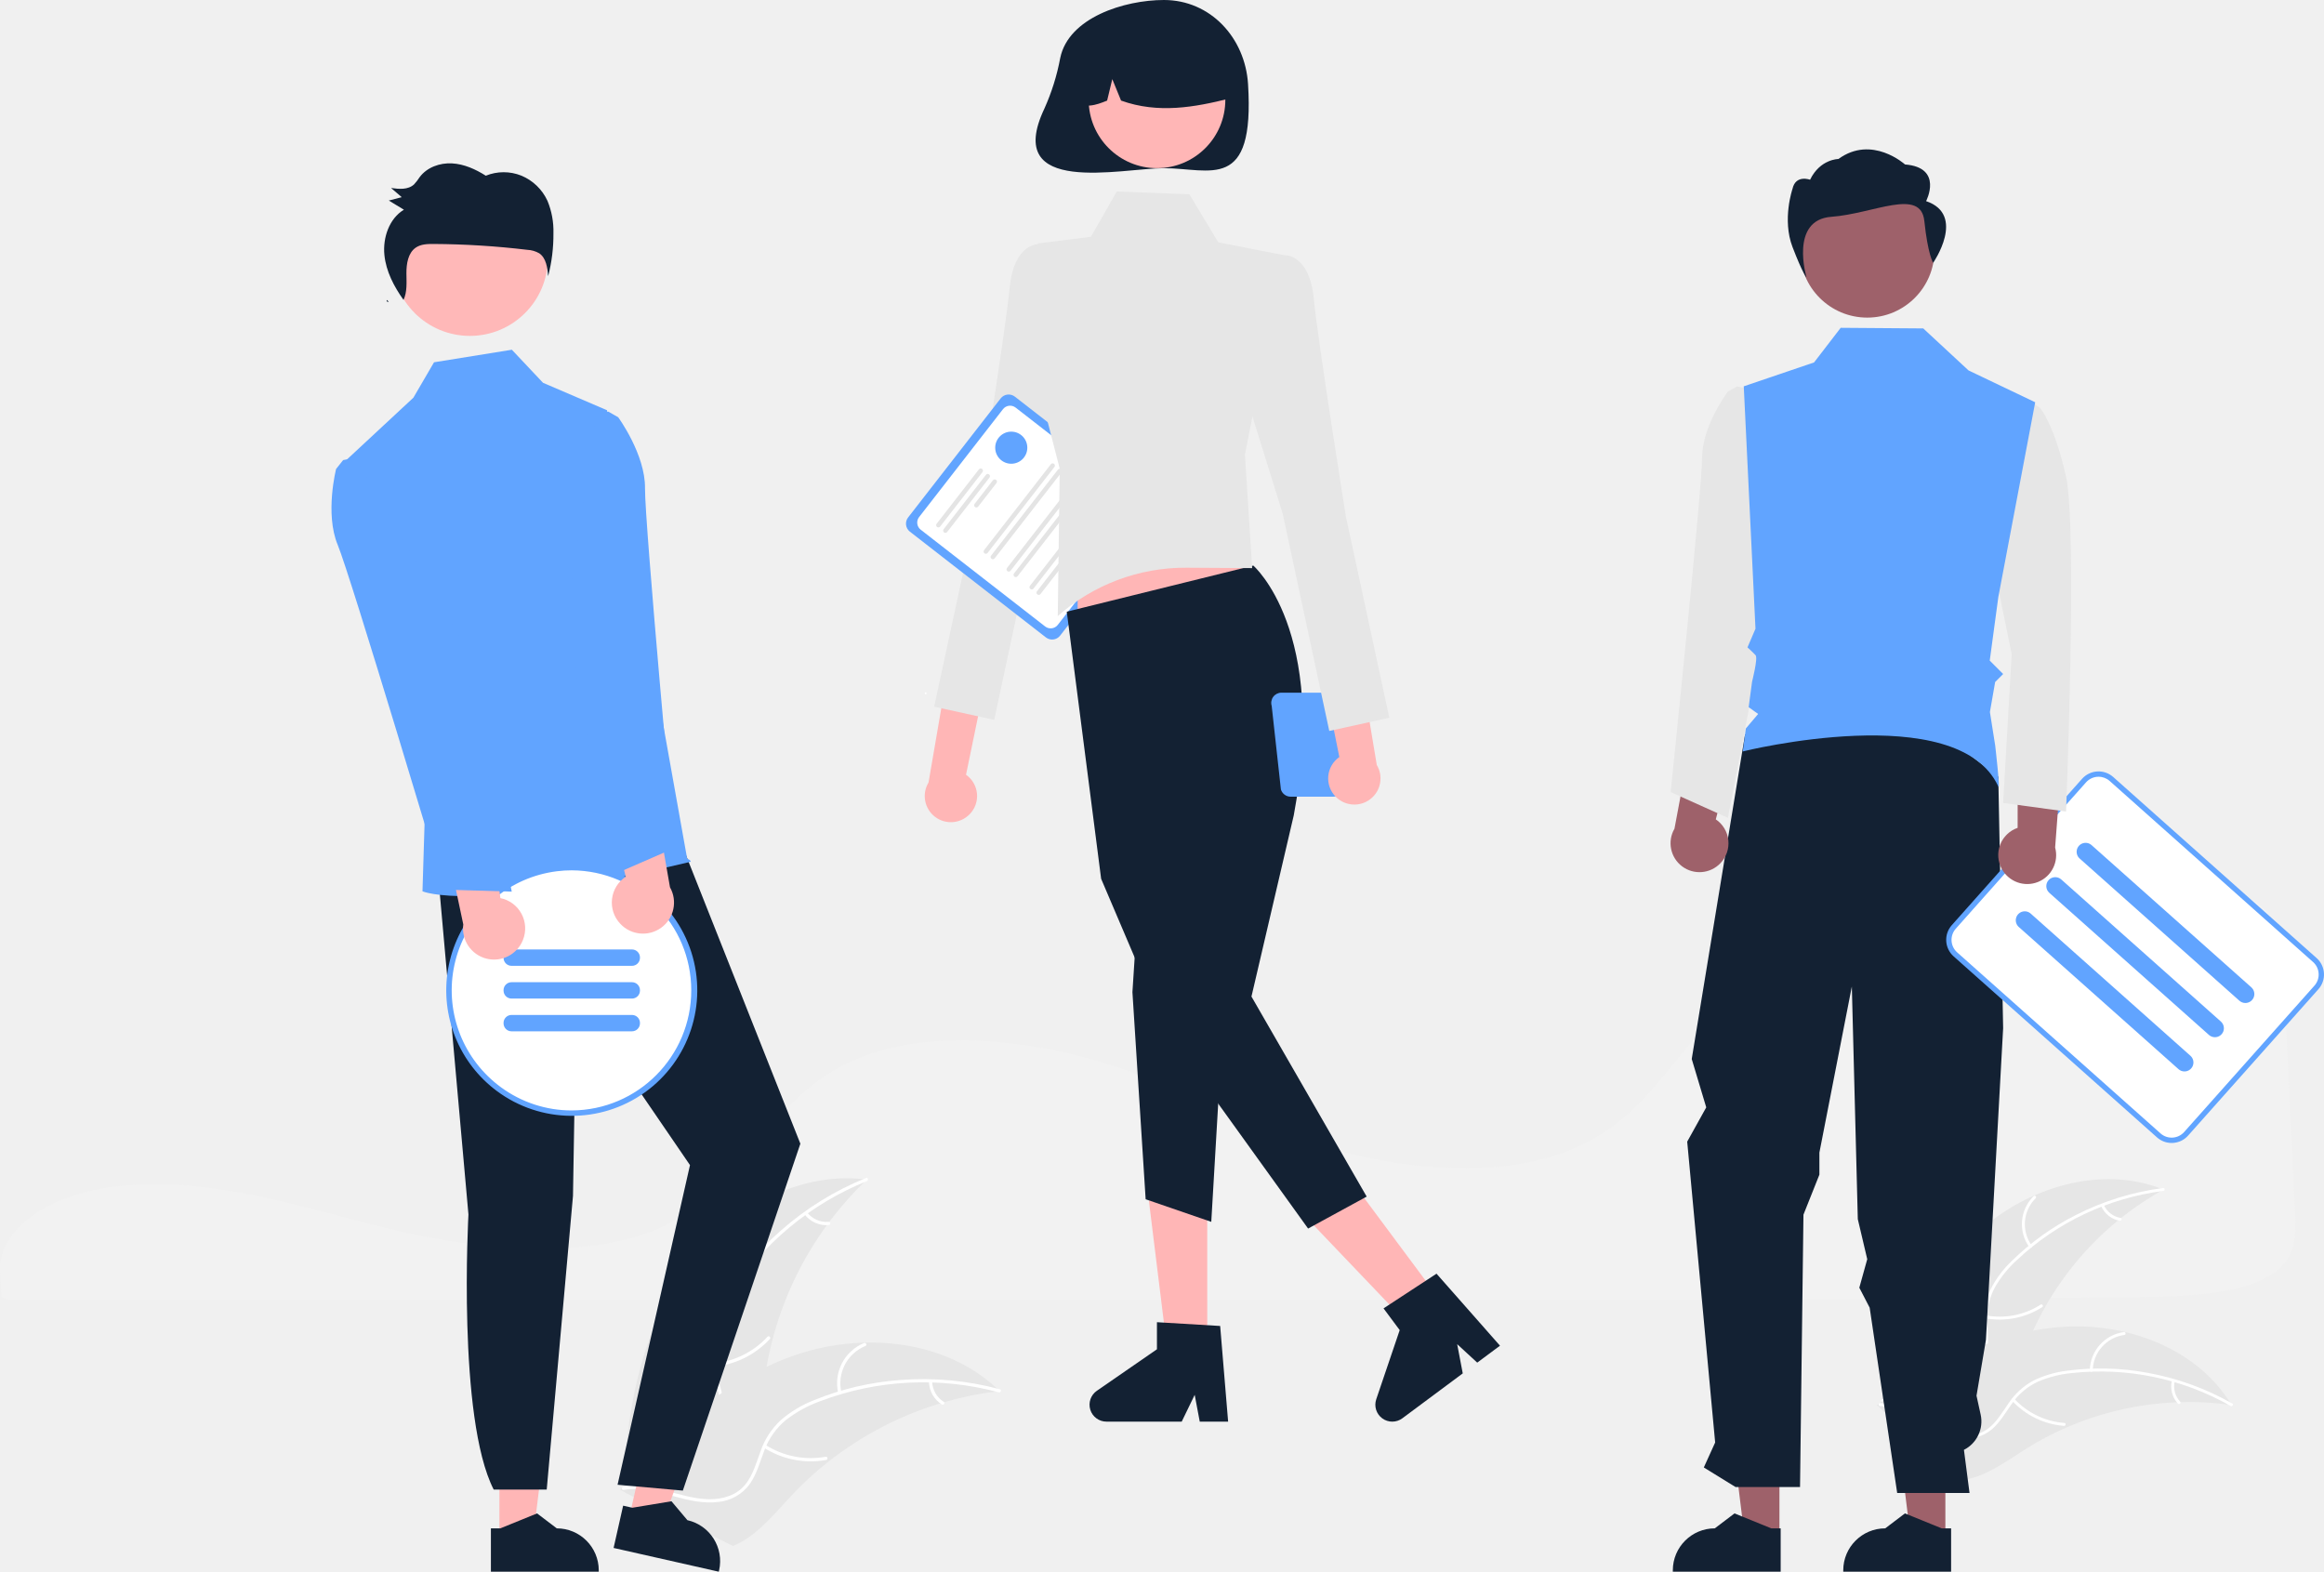
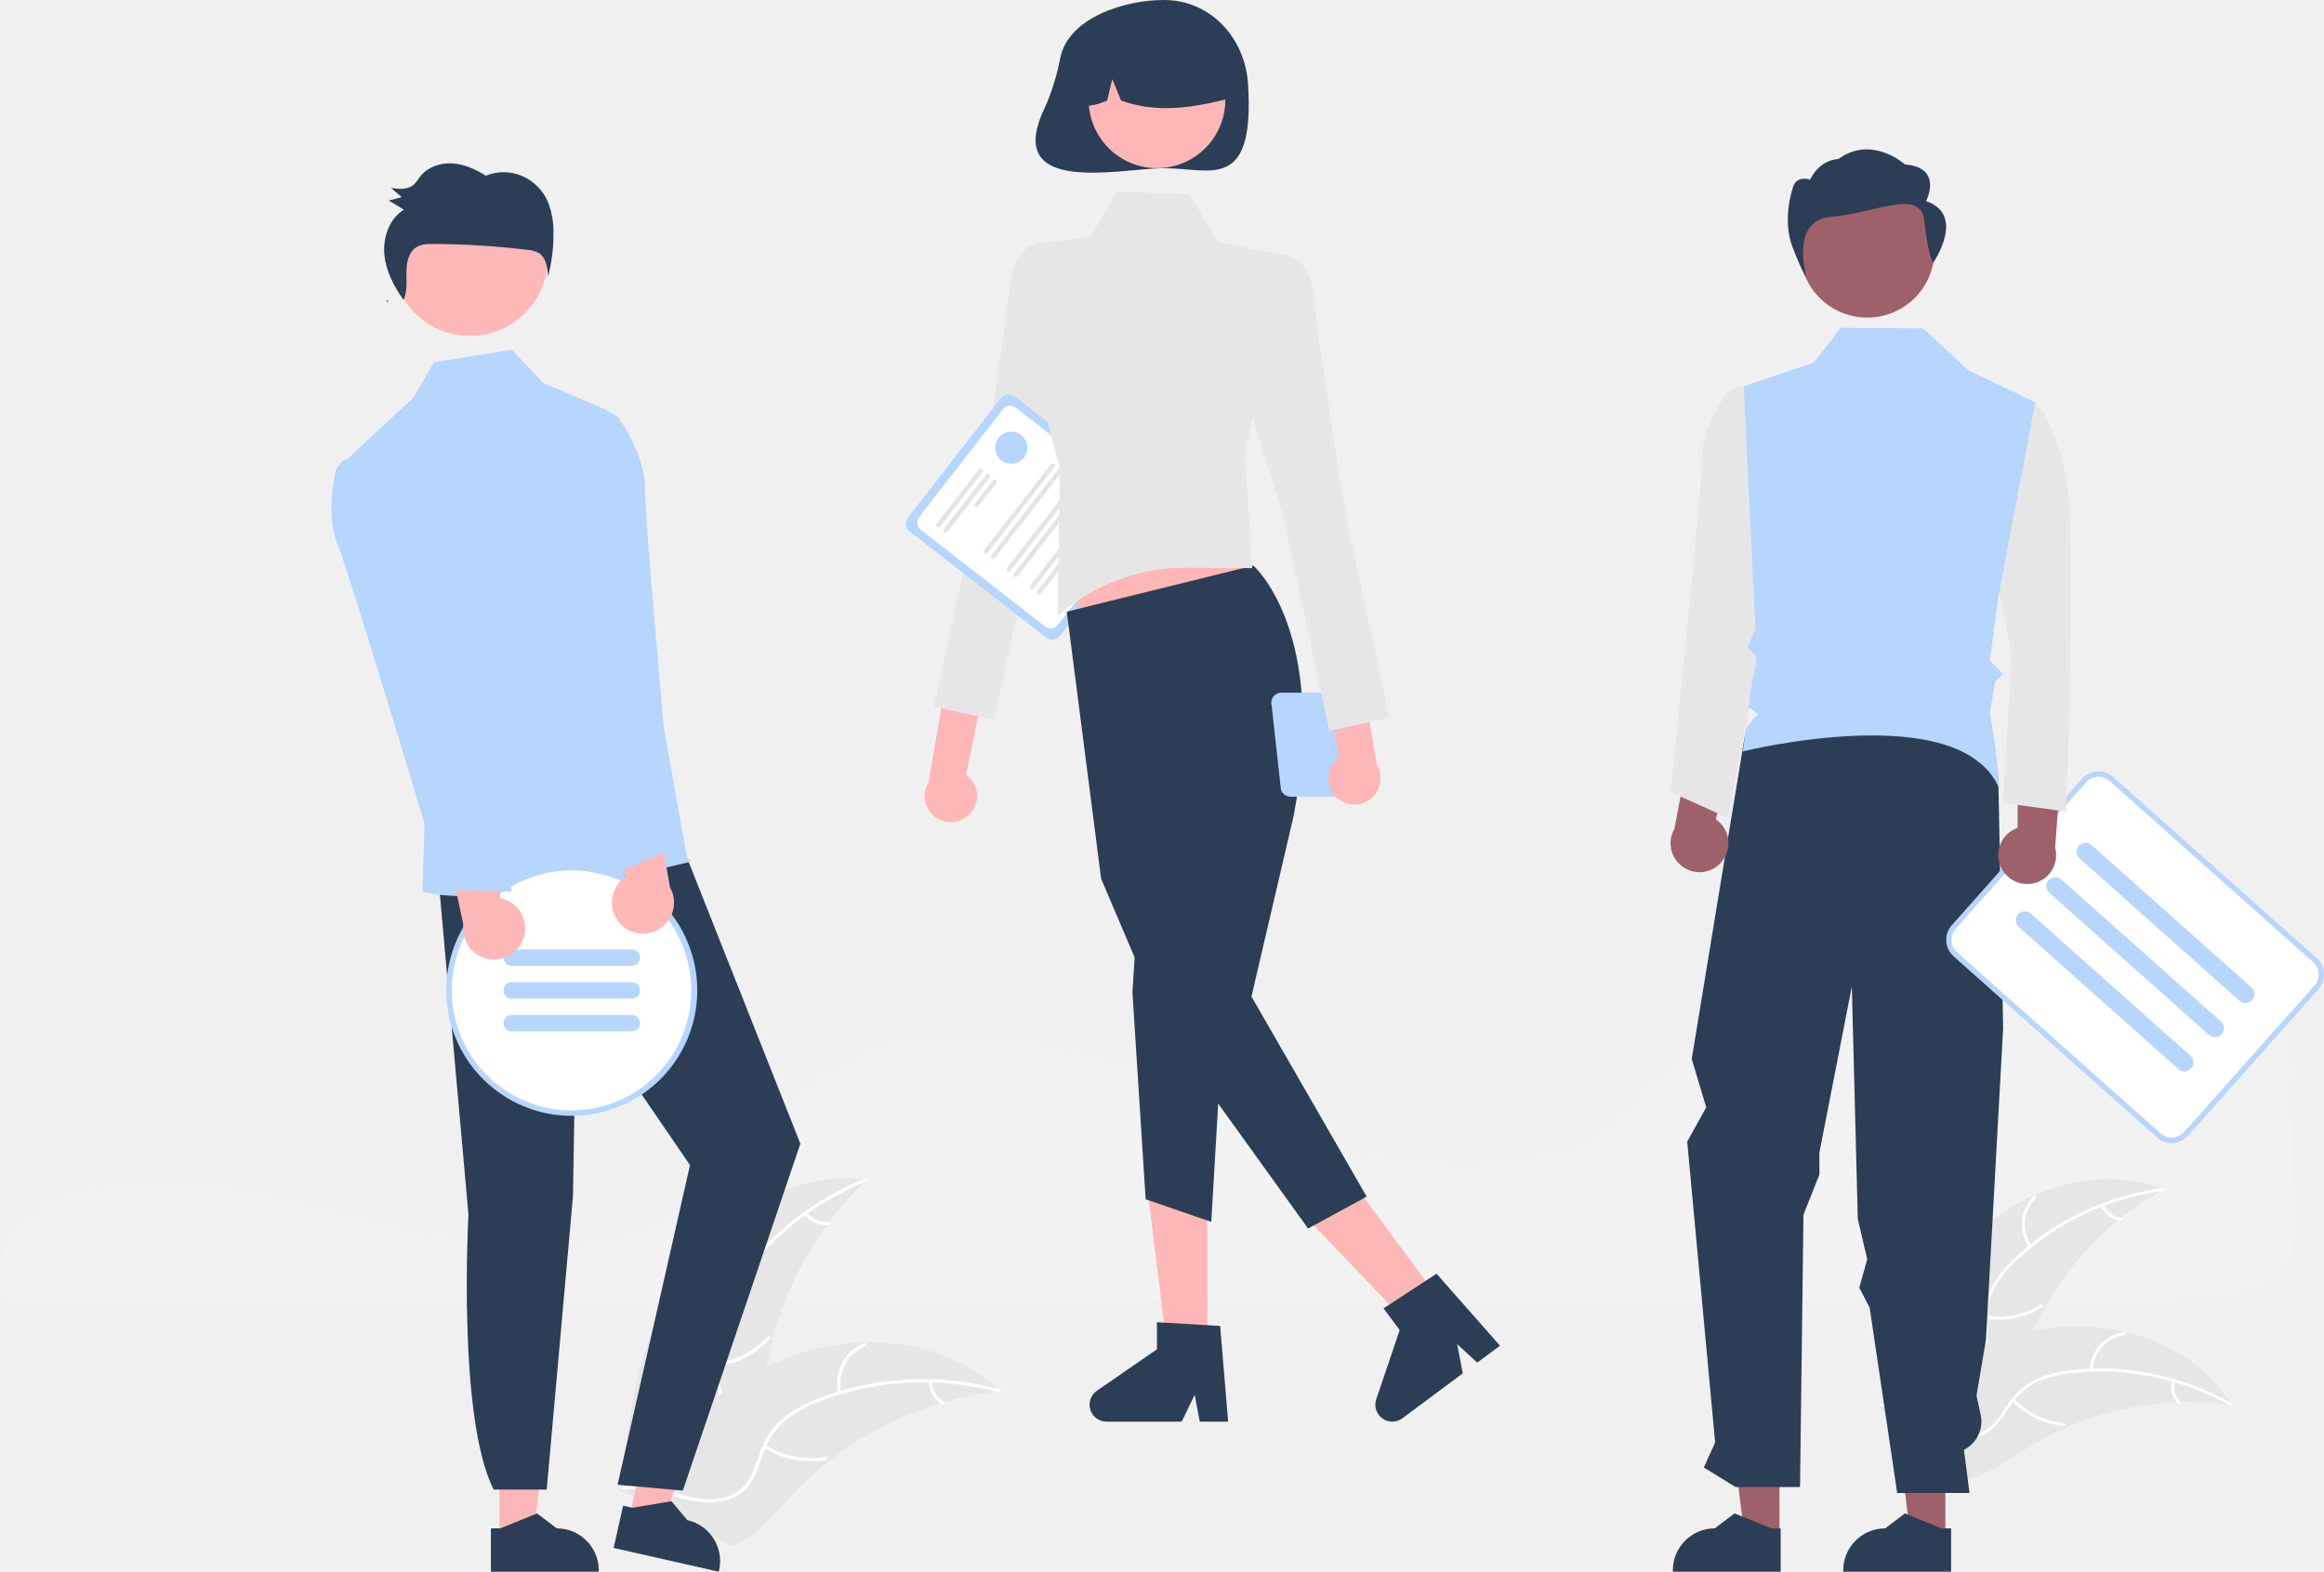
<svg xmlns="http://www.w3.org/2000/svg" width="872.699" height="590.182" viewBox="0 0 872.699 590.182" role="img" artist="Katerina Limpitsouni" source="https://undraw.co/">
  <path d="M222.381,599.644c-4.144,0-8.297.171-12.352.516l-.59.05c-26.899,2.378-46.574,16.173-45.764,32.09l.156,2.878c.103,1.819.213,3.775.304,5.945.049,1.07,1.509,1.892,3.326,1.892H829.101c46.649-.283,93.129-.64,138.141-1.06a235.086,235.086,0,0,0,25.273-1.31c12.509-1.48,21.191-4.415,26.545-8.972h.002c6.658-5.65,6.868-12.766,6.465-20.805-.82-16.232-1.634-33.285-2.445-50.286-.717-14.983-1.431-29.927-2.144-44.233-.441-8.49-1.422-15.984-8.983-21.712-8.195-6.194-23.141-9.334-44.423-9.334-.257,0-.512,0-.773.001-66.697.237-132.783,23.171-164.446,57.067-3.646,3.903-7.043,8.082-10.329,12.124-4.855,5.971-9.874,12.144-15.864,17.664a74.56,74.56,0,0,1-10.48,8.169c-.257.178-.551.368-.862.549-.712.464-1.456.911-2.182,1.31a75.768,75.768,0,0,1-13.365,6.076l-.468.157c-.353.126-.735.252-1.117.367-2.68.86-5.465,1.604-8.254,2.206-12.069,2.66-25.793,3.298-40.789,1.894a197.111,197.111,0,0,1-40.557-8.265c-13.886-4.389-26.884-9.86-39.454-15.151-5.521-2.325-11.232-4.729-16.935-7.006-1.072-.429-2.127-.848-3.197-1.267-6.966-2.715-13.281-4.957-19.306-6.854a190.553,190.553,0,0,0-46.008-8.521c-16.588-.908-31.206.805-43.438,5.079a74.597,74.597,0,0,0-9.825,4.233c-14.488,7.523-23.419,18.627-32.056,29.365-10.744,13.356-21.853,27.169-43.79,34.329-25.313,8.27-62.262,4.834-88.403-1.141-8.219-1.879-16.427-4.04-24.366-6.131q-4.809-1.267-9.626-2.517c-6.309-1.629-11.473-2.877-16.251-3.931l-1.511-.336c-.84-.183-1.682-.365-2.538-.539-5.674-1.191-10.958-2.129-16.162-2.866l-1.231-.18c-2.468-.325-4.776-.596-7.04-.823l-.904-.09C231.569,599.854,226.979,599.644,222.381,599.644Z" transform="translate(-163.6507 -154.9092)" fill="#f2f2f2" />
  <path d="M906.555,617.408c18.617-16.777,46.309-25.212,69.537-15.805a115.466,115.466,0,0,0-51.888,59.935c-3.698,9.838-6.786,21.166-15.882,26.433-5.659,3.278-12.7,3.438-19.046,1.856-6.346-1.582-12.162-4.754-17.899-7.894l-1.632-.037C877.073,657.93,887.938,634.184,906.555,617.408Z" transform="translate(-163.6507 -154.9092)" fill="#e6e6e6" />
  <path d="M975.963,602.112a98.692,98.692,0,0,0-54.906,25.931,42.5,42.5,0,0,0-8.345,10.377,24.376,24.376,0,0,0-2.818,12.516c.101,4.058.673,8.198-.214,12.21a14.925,14.925,0,0,1-7.425,9.689c-4.546,2.613-9.759,3.437-14.886,4.065-5.692.698-11.615,1.332-16.542,4.525-.597.387-1.162-.562-.566-.948,8.572-5.555,19.42-3.534,28.637-7.241,4.301-1.73,8.107-4.766,9.454-9.357,1.178-4.015.591-8.284.454-12.392a26.011,26.011,0,0,1,2.299-12.34,39.291,39.291,0,0,1,7.916-10.659,95.749,95.749,0,0,1,24.333-17.42,100.442,100.442,0,0,1,32.6-10.059c.703-.091.709,1.015.01,1.105Z" transform="translate(-163.6507 -154.9092)" fill="#fff" />
  <path d="M925.656,623.184a14.807,14.807,0,0,1,1.632-19.104c.506-.499,1.305.265.798.764a13.711,13.711,0,0,0-1.482,17.774c.415.577-.536,1.14-.948.566Z" transform="translate(-163.6507 -154.9092)" fill="#fff" />
  <path d="M909.571,648.884a28.539,28.539,0,0,0,20.394-4.083c.598-.385,1.164.564.566.948a29.685,29.685,0,0,1-21.23,4.206c-.701-.126-.427-1.197.27-1.071Z" transform="translate(-163.6507 -154.9092)" fill="#fff" />
  <path d="M953.656,607.341a8.381,8.381,0,0,0,6.269,4.894c.702.117.427,1.188-.27,1.071a9.392,9.392,0,0,1-6.947-5.399.571.571,0,0,1,.191-.757.555.555,0,0,1,.757.191Z" transform="translate(-163.6507 -154.9092)" fill="#fff" />
  <path d="M1001.67,682.507c-.44-.061-.881-.122-1.328-.176a110.379,110.379,0,0,0-17.882-.908c-.462.007-.931.021-1.392.041a116.365,116.365,0,0,0-41.75,9.61,113.005,113.005,0,0,0-15.163,8.056c-6.688,4.234-13.602,9.358-21.078,11.085a19.386,19.386,0,0,1-2.362.421l-30.889-26.745c-.04-.096-.086-.185-.126-.282l-1.282-1.011c.239-.176.49-.353.729-.528.138-.102.283-.199.421-.301.094-.066.189-.133.27-.198.031-.022.063-.044.088-.059.081-.065.164-.117.239-.176q2.103-1.49,4.235-2.955c.006-.007.006-.007.019-.008a166.157,166.157,0,0,1,34.601-18.599c.367-.139.739-.285,1.12-.411a107.831,107.831,0,0,1,16.939-4.767,95.329,95.329,0,0,1,9.553-1.334,79.272,79.272,0,0,1,24.723,1.752c16.143,3.743,30.91,12.608,39.656,26.433C1001.236,681.798,1001.453,682.146,1001.67,682.507Z" transform="translate(-163.6507 -154.9092)" fill="#e6e6e6" />
  <path d="M1001.262,682.839A98.692,98.692,0,0,0,941.81,670.486a42.5,42.5,0,0,0-12.911,3.261,24.376,24.376,0,0,0-9.785,8.297c-2.363,3.301-4.398,6.951-7.522,9.62a14.925,14.925,0,0,1-11.761,3.266c-5.203-.651-9.862-3.132-14.333-5.717-4.965-2.87-10.076-5.93-15.932-6.347-.71-.051-.59-1.149.119-1.098,10.189.726,17.633,8.871,27.225,11.46,4.476,1.208,9.343,1.075,13.182-1.779,3.358-2.496,5.459-6.258,7.823-9.621a26.011,26.011,0,0,1,9.265-8.469,39.291,39.291,0,0,1,12.738-3.745,95.749,95.749,0,0,1,29.917.742,100.443,100.443,0,0,1,32.085,11.596c.616.351-.045,1.237-.657.888Z" transform="translate(-163.6507 -154.9092)" fill="#fff" />
  <path d="M948.408,669.376a14.807,14.807,0,0,1,12.805-14.271c.705-.093.883.997.177,1.091a13.711,13.711,0,0,0-11.884,13.299c-.016.711-1.114.588-1.098-.119Z" transform="translate(-163.6507 -154.9092)" fill="#fff" />
  <path d="M920.092,680.212A28.539,28.539,0,0,0,938.834,689.23c.709.053.59,1.151-.119,1.098a29.685,29.685,0,0,1-19.483-9.424c-.484-.523.38-1.212.861-.692Z" transform="translate(-163.6507 -154.9092)" fill="#fff" />
  <path d="M980.303,673.584a8.381,8.381,0,0,0,2.058,7.682c.49.516-.374,1.205-.861.692a9.392,9.392,0,0,1-2.296-8.493.571.571,0,0,1,.609-.49.555.555,0,0,1,.49.609Z" transform="translate(-163.6507 -154.9092)" fill="#fff" />
  <path d="M419.194,634.093c15.245-23.122,42.515-39.848,69.975-36.249a127.604,127.604,0,0,0-38.822,78.537c-1.218,11.551-1.37,24.526-9.632,32.69-5.141,5.08-12.627,7.21-19.854,7.283-7.227.073-14.331-1.701-21.34-3.464l-1.756.415C398.935,685.634,403.949,657.215,419.194,634.093Z" transform="translate(-163.6507 -154.9092)" fill="#e6e6e6" />
  <path d="M489.172,598.425a109.067,109.067,0,0,0-51.51,43.008,46.968,46.968,0,0,0-6.039,13.42,26.938,26.938,0,0,0,.468,14.17c1.237,4.313,3.001,8.581,3.168,13.119a16.494,16.494,0,0,1-5.245,12.428c-4.135,4.059-9.482,6.391-14.79,8.489-5.894,2.33-12.052,4.656-16.434,9.441-.531.58-1.4-.278-.869-.857,7.623-8.326,19.787-9.182,28.614-15.711,4.119-3.047,7.345-7.353,7.508-12.638.143-4.621-1.673-9.024-2.962-13.38a28.745,28.745,0,0,1-.974-13.838,43.421,43.421,0,0,1,5.501-13.602,105.814,105.814,0,0,1,21.179-25.401,111.001,111.001,0,0,1,32.068-19.827c.727-.293,1.04.888.318,1.179Z" transform="translate(-163.6507 -154.9092)" fill="#fff" />
  <path d="M441.23,634.957a16.363,16.363,0,0,1-3.569-20.886c.403-.674,1.469-.08,1.066.595a15.152,15.152,0,0,0,3.359,19.422c.604.502-.256,1.368-.857.869Z" transform="translate(-163.6507 -154.9092)" fill="#fff" />
  <path d="M431.176,666.919a31.539,31.539,0,0,0,20.676-10.041c.533-.578,1.402.28.869.857a32.806,32.806,0,0,1-21.536,10.405c-.785.06-.789-1.161-.009-1.221Z" transform="translate(-163.6507 -154.9092)" fill="#fff" />
  <path d="M466.769,610.222a9.263,9.263,0,0,0,8.066,3.491c.784-.07.787,1.151.009,1.221a10.379,10.379,0,0,1-8.932-3.842.631.631,0,0,1-.006-.863.613.613,0,0,1,.863-.006Z" transform="translate(-163.6507 -154.9092)" fill="#fff" />
  <path d="M539.033,677.258c-.488.058-.976.115-1.469.182a121.983,121.983,0,0,0-19.378,4.003c-.492.136-.99.281-1.477.43a128.597,128.597,0,0,0-41.98,21.893,124.883,124.883,0,0,0-13.976,12.834c-5.975,6.389-11.944,13.792-19.46,17.719a21.424,21.424,0,0,1-2.409,1.107L398.407,715.415c-.069-.092-.143-.174-.213-.266l-1.653-.725c.206-.254.426-.513.633-.768.119-.148.247-.291.366-.439.082-.097.165-.194.234-.287.027-.032.055-.065.078-.088.069-.092.142-.171.206-.254q1.835-2.178,3.708-4.338c.005-.009.005-.009.018-.014,9.539-10.948,20.075-21.196,31.833-29.519.354-.25.712-.51,1.084-.751a119.167,119.167,0,0,1,16.791-9.81,105.352,105.352,0,0,1,9.846-4.085,87.605,87.605,0,0,1,26.93-5.005c18.307-.487,36.566,4.885,49.767,17.238C538.371,676.62,538.7,676.932,539.033,677.258Z" transform="translate(-163.6507 -154.9092)" fill="#e6e6e6" />
  <path d="M538.688,677.727a109.067,109.067,0,0,0-67.022,3.327,46.968,46.968,0,0,0-12.901,7.079,26.938,26.938,0,0,0-8.157,11.596c-1.609,4.188-2.77,8.658-5.369,12.382a16.494,16.494,0,0,1-11.671,6.765c-5.746.752-11.419-.606-16.92-2.127-6.108-1.688-12.426-3.539-18.806-2.356-.773.143-.95-1.064-.178-1.208,11.099-2.058,21.327,4.582,32.306,4.683,5.123.047,10.291-1.449,13.604-5.57,2.897-3.604,4.098-8.212,5.69-12.467A28.745,28.745,0,0,1,456.817,688.196a43.421,43.421,0,0,1,12.582-7.549,105.815,105.815,0,0,1,32.203-7.53,111.001,111.001,0,0,1,37.542,3.476c.757.204.296,1.335-.455,1.133Z" transform="translate(-163.6507 -154.9092)" fill="#fff" />
  <path d="M478.414,678.031A16.364,16.364,0,0,1,488.14,659.206c.728-.296,1.221.821.493,1.117a15.152,15.152,0,0,0-9.011,17.53c.181.764-1.028.938-1.208.178Z" transform="translate(-163.6507 -154.9092)" fill="#fff" />
  <path d="M451.144,697.498a31.539,31.539,0,0,0,22.554,4.431c.773-.141.951,1.067.178,1.208a32.806,32.806,0,0,1-23.46-4.659c-.663-.425.069-1.402.728-.98Z" transform="translate(-163.6507 -154.9092)" fill="#fff" />
  <path d="M513.697,673.658a9.263,9.263,0,0,0,4.339,7.644c.668.416-.064,1.393-.728.98a10.379,10.379,0,0,1-4.818-8.445.631.631,0,0,1,.515-.693.613.613,0,0,1,.693.515Z" transform="translate(-163.6507 -154.9092)" fill="#fff" />
  <path d="M527.689,460.738a9.76,9.76,0,0,0-1.282-14.911l15.932-77.107-17.189,5.423-12.818,74.595a9.813,9.813,0,0,0,15.357,12.001Z" transform="translate(-163.6507 -154.9092)" fill="#ffb6b6" />
  <path d="M564.515,254.628l-10.648-8.037s-9.393-.665-11.056,16.274S530.732,344.815,530.732,344.815l-16.293,75.463,22.554,4.95,17.451-81.438,17.469-56.184Z" transform="translate(-163.6507 -154.9092)" fill="#e6e6e6" />
-   <path d="M556.404,394.262l-51.075-39.713a3.809,3.809,0,0,1-.668-5.338l34.751-44.693a3.809,3.809,0,0,1,5.338-.668l51.075,39.713a3.809,3.809,0,0,1,.668,5.338l-34.751,44.693A3.809,3.809,0,0,1,556.404,394.262Z" transform="translate(-163.6507 -154.9092)" fill="#61A4FF" />
+   <path d="M556.404,394.262l-51.075-39.713a3.809,3.809,0,0,1-.668-5.338l34.751-44.693a3.809,3.809,0,0,1,5.338-.668l51.075,39.713a3.809,3.809,0,0,1,.668,5.338l-34.751,44.693A3.809,3.809,0,0,1,556.404,394.262Z" transform="translate(-163.6507 -154.9092)" fill="#B6D5FF" />
  <path d="M556.123,390.152l-46.742-36.345a3.382,3.382,0,0,1-.593-4.74L540.291,308.552a3.382,3.382,0,0,1,4.74-.593l46.742,36.345a3.382,3.382,0,0,1,.593,4.74l-31.503,40.516A3.382,3.382,0,0,1,556.123,390.152Z" transform="translate(-163.6507 -154.9092)" fill="#fff" />
  <path d="M515.508,352.777a.845.845,0,0,1-.148-1.185l15.893-20.439a.844.844,0,1,1,1.333,1.037L516.693,352.629A.845.845,0,0,1,515.508,352.777Z" transform="translate(-163.6507 -154.9092)" fill="#e4e4e4" />
  <path d="M518.142,354.825a.845.845,0,0,1-.148-1.185l15.893-20.439a.844.844,0,1,1,1.333,1.037L519.327,354.677A.845.845,0,0,1,518.142,354.825Z" transform="translate(-163.6507 -154.9092)" fill="#e4e4e4" />
  <path d="M529.78,345.294a.845.845,0,0,1-.148-1.185l6.889-8.86a.844.844,0,1,1,1.333,1.037l-6.889,8.86A.845.845,0,0,1,529.78,345.294Z" transform="translate(-163.6507 -154.9092)" fill="#e4e4e4" />
  <path d="M533.331,362.681a.845.845,0,0,1-.148-1.185l25.089-32.267a.844.844,0,1,1,1.333,1.037l-25.089,32.267A.845.845,0,0,1,533.331,362.681Z" transform="translate(-163.6507 -154.9092)" fill="#e4e4e4" />
  <path d="M535.965,364.729a.845.845,0,0,1-.148-1.185l25.089-32.267a.844.844,0,1,1,1.333,1.037l-25.089,32.267A.845.845,0,0,1,535.965,364.729Z" transform="translate(-163.6507 -154.9092)" fill="#e4e4e4" />
  <path d="M541.944,369.378a.845.845,0,0,1-.148-1.185l25.089-32.267a.844.844,0,1,1,1.333,1.037L543.129,369.229A.845.845,0,0,1,541.944,369.378Z" transform="translate(-163.6507 -154.9092)" fill="#e4e4e4" />
  <path d="M544.578,371.426a.845.845,0,0,1-.148-1.185l25.089-32.267a.844.844,0,1,1,1.333,1.037l-25.089,32.267A.845.845,0,0,1,544.578,371.426Z" transform="translate(-163.6507 -154.9092)" fill="#e4e4e4" />
  <path d="M550.558,376.075a.845.845,0,0,1-.148-1.185l25.089-32.267a.844.844,0,1,1,1.333,1.037l-25.089,32.267A.845.845,0,0,1,550.558,376.075Z" transform="translate(-163.6507 -154.9092)" fill="#e4e4e4" />
  <path d="M553.192,378.123a.845.845,0,0,1-.148-1.185L578.133,344.671a.844.844,0,0,1,1.333,1.037l-25.089,32.267A.845.845,0,0,1,553.192,378.123Z" transform="translate(-163.6507 -154.9092)" fill="#e4e4e4" />
  <circle cx="347.608" cy="260.34" r="0.347" fill="#fff" />
-   <path d="M561.778,176.706a83.478,83.478,0,0,1-5.956,19.01c-15.673,33.157,28.961,22.349,44.912,22.349,17.44,0,34.126,9.171,31.578-31.578-1.089-17.406-14.138-31.578-31.578-31.578C585.838,154.909,564.893,161.531,561.778,176.706Z" transform="translate(-163.6507 -154.9092)" fill="#132133" />
+   <path d="M561.778,176.706a83.478,83.478,0,0,1-5.956,19.01c-15.673,33.157,28.961,22.349,44.912,22.349,17.44,0,34.126,9.171,31.578-31.578-1.089-17.406-14.138-31.578-31.578-31.578C585.838,154.909,564.893,161.531,561.778,176.706Z" transform="translate(-163.6507 -154.9092)" fill="#2C3E55" />
  <polygon points="453.34 508.085 438.481 508.085 431.41 450.772 453.34 450.772 453.34 508.085" fill="#ffb6b6" />
-   <path d="M624.833,688.739H614.177l-1.902-10.06-4.871,10.06H579.142a6.353,6.353,0,0,1-3.61-11.581l22.569-15.587V651.401l23.739,1.417Z" transform="translate(-163.6507 -154.9092)" fill="#132133" />
+   <path d="M624.833,688.739H614.177l-1.902-10.06-4.871,10.06H579.142a6.353,6.353,0,0,1-3.61-11.581l22.569-15.587V651.401l23.739,1.417Z" transform="translate(-163.6507 -154.9092)" fill="#2C3E55" />
  <polygon points="541.617 489.333 529.693 498.2 489.82 456.429 507.418 443.342 541.617 489.333" fill="#ffb6b6" />
-   <path d="M726.923,660.222l-8.551,6.359-7.529-6.938,2.094,10.98-22.679,16.864a6.353,6.353,0,0,1-9.807-7.139l8.81-25.975-6.069-8.162,19.895-13.028Z" transform="translate(-163.6507 -154.9092)" fill="#132133" />
+   <path d="M726.923,660.222l-8.551,6.359-7.529-6.938,2.094,10.98-22.679,16.864a6.353,6.353,0,0,1-9.807-7.139l8.81-25.975-6.069-8.162,19.895-13.028Z" transform="translate(-163.6507 -154.9092)" fill="#2C3E55" />
  <polygon points="404.675 244.313 475.21 233.327 461.183 191.129 404.675 191.129 404.675 244.313" fill="#ffb6b6" />
-   <path d="M634.29,367.291s28.193,24.357,15.185,93.793L633.595,529.12l43.266,75.116-22,12-53.318-74.105L577.145,484.901,564.24,384.599Z" transform="translate(-163.6507 -154.9092)" fill="#132133" />
-   <polygon points="426.942 346.301 425.246 372.562 430.21 450.327 454.854 458.812 459.521 379.134 426.942 346.301" fill="#132133" />
+   <path d="M634.29,367.291s28.193,24.357,15.185,93.793L633.595,529.12l43.266,75.116-22,12-53.318-74.105L577.145,484.901,564.24,384.599Z" transform="translate(-163.6507 -154.9092)" fill="#2C3E55" />
+   <polygon points="426.942 346.301 425.246 372.562 430.21 450.327 454.854 458.812 459.521 379.134 426.942 346.301" fill="#2C3E55" />
  <path d="M583.016,226.805l27.265,1.064,10.866,18.038,24.792,4.84L631.139,325.619l2.722,42.617-24.686-.151a72.207,72.207,0,0,0-48.314,18.151l0,0,.738-55.32-10.618-41.296,2.386-43.301,19.944-2.493Z" transform="translate(-163.6507 -154.9092)" fill="#e6e6e6" />
  <circle cx="434.471" cy="37.487" r="25.661" fill="#ffb6b6" />
-   <path d="M580.695,166.239a29.393,29.393,0,0,1,44.688,25.653c-13.075,3.283-26.812,5.795-40.756.785l-3.293-8.059-1.941,8.065c-4.246,1.736-8.504,3.204-12.761-.017A30.012,30.012,0,0,1,580.695,166.239Z" transform="translate(-163.6507 -154.9092)" fill="#132133" />
-   <path d="M641.193,419.971l3.459,31.393a3.832,3.832,0,0,0,3.662,2.705h15.945a3.832,3.832,0,0,0,3.663-2.705l2.865-24.061a5.819,5.819,0,1,0,1.5-10.947,3.798,3.798,0,0,0-2.907-1.344H644.856A3.832,3.832,0,0,0,641.193,419.971Zm30.095,5.705,1.755-5.705a3.792,3.792,0,0,0,.058-2.028c.075-.004.146-.022.222-.022a4.155,4.155,0,1,1,0,8.31A4.102,4.102,0,0,1,671.288,425.675Z" transform="translate(-163.6507 -154.9092)" fill="#61A4FF" />
+   <path d="M580.695,166.239a29.393,29.393,0,0,1,44.688,25.653c-13.075,3.283-26.812,5.795-40.756.785l-3.293-8.059-1.941,8.065c-4.246,1.736-8.504,3.204-12.761-.017A30.012,30.012,0,0,1,580.695,166.239Z" transform="translate(-163.6507 -154.9092)" fill="#2C3E55" />
+   <path d="M641.193,419.971l3.459,31.393a3.832,3.832,0,0,0,3.662,2.705h15.945a3.832,3.832,0,0,0,3.663-2.705l2.865-24.061a5.819,5.819,0,1,0,1.5-10.947,3.798,3.798,0,0,0-2.907-1.344H644.856A3.832,3.832,0,0,0,641.193,419.971Zm30.095,5.705,1.755-5.705a3.792,3.792,0,0,0,.058-2.028c.075-.004.146-.022.222-.022a4.155,4.155,0,1,1,0,8.31A4.102,4.102,0,0,1,671.288,425.675Z" transform="translate(-163.6507 -154.9092)" fill="#B6D5FF" />
  <path d="M665.237,454.09a9.76,9.76,0,0,1,1.357-14.904L651.055,361.999l17.161,5.51,12.439,74.659A9.813,9.813,0,0,1,665.237,454.09Z" transform="translate(-163.6507 -154.9092)" fill="#ffb6b6" />
  <path d="M635.292,258.783l10.648-8.037s9.393-.665,11.056,16.274S669.075,348.97,669.075,348.97l16.293,75.463-22.554,4.95-17.451-81.438-17.469-56.184Z" transform="translate(-163.6507 -154.9092)" fill="#e6e6e6" />
-   <circle cx="379.745" cy="168.11" r="6.027" fill="#61A4FF" />
+   <circle cx="379.745" cy="168.11" r="6.027" fill="#B6D5FF" />
  <polygon points="187.545 578.006 200.106 578.005 206.082 529.556 187.543 529.557 187.545 578.006" fill="#ffb6b6" />
-   <path d="M347.992,728.814l3.536-0,13.803-5.613,7.398,5.613h.001A15.765,15.765,0,0,1,388.494,744.577v.512l-40.502.002Z" transform="translate(-163.6507 -154.9092)" fill="#132133" />
+   <path d="M347.992,728.814l3.536-0,13.803-5.613,7.398,5.613h.001A15.765,15.765,0,0,1,388.494,744.577v.512l-40.502.002Z" transform="translate(-163.6507 -154.9092)" fill="#2C3E55" />
  <polygon points="236.221 570.09 248.474 572.857 264.975 526.914 246.891 522.831 236.221 570.09" fill="#ffb6b6" />
-   <path d="M397.65,720.293l3.449.779,14.701-2.435,5.98,7.104.001 0a15.765,15.765,0,0,1,11.905,18.849l-.113.5-39.507-8.92Z" transform="translate(-163.6507 -154.9092)" fill="#132133" />
-   <path d="M328.2,483.699,339.559,610.959s-4.256,76.401,9.477,103.286h19.917L378.814,603.982l1.238-74.009,42.699,62.439L395.555,712.442l24.513,2.191,44.133-130.261L415.715,462.088Z" transform="translate(-163.6507 -154.9092)" fill="#132133" />
+   <path d="M397.65,720.293l3.449.779,14.701-2.435,5.98,7.104.001 0a15.765,15.765,0,0,1,11.905,18.849l-.113.5-39.507-8.92Z" transform="translate(-163.6507 -154.9092)" fill="#2C3E55" />
+   <path d="M328.2,483.699,339.559,610.959s-4.256,76.401,9.477,103.286h19.917L378.814,603.982l1.238-74.009,42.699,62.439L395.555,712.442l24.513,2.191,44.133-130.261L415.715,462.088Z" transform="translate(-163.6507 -154.9092)" fill="#2C3E55" />
  <circle cx="176.446" cy="96.839" r="29.293" fill="#ffb8b8" />
-   <path d="M391.591,308.956l-24.032-10.311L355.861,286.236l-29.225,4.713-7.754,13.295-25.101,23.34,29.409,132.973-.89,29.043s18.822,8.474,100.453-11.036c.979-.234-1.07-1.259-1.07-1.259Z" transform="translate(-163.6507 -154.9092)" fill="#61A4FF" />
-   <path d="M309.636,268.369q-.306-.418-.606-.843c-.081.17-.145.346-.237.512Z" transform="translate(-163.6507 -154.9092)" fill="#132133" />
-   <path d="M369.235,230.321a18.691,18.691,0,0,0-9.78-9.448,17.845,17.845,0,0,0-13.379.012c-3.873-2.447-8.175-4.386-12.707-4.627s-9.323,1.441-12.115,5.142a19.776,19.776,0,0,1-2.117,2.75c-2.245,2.079-5.656,1.779-8.64,1.354q2.007,1.72,4.016,3.441-2.43.635-4.86,1.27,2.836,1.72,5.671,3.44c-5.488,3.294-7.982,10.484-7.323,17.013.623,6.182,3.608,11.835,7.176,16.86,1.423-3.004,1.117-6.597,1.093-9.98-.025-3.574.608-7.633,3.472-9.631,1.932-1.347,4.416-1.408,6.746-1.395a309.938,309.938,0,0,1,35.159,2.195,9.897,9.897,0,0,1,4.501,1.306c2.58,1.76,3.083,5.393,3.342,8.581a62.172,62.172,0,0,0,1.985-16.117A29.707,29.707,0,0,0,369.235,230.321Z" transform="translate(-163.6507 -154.9092)" fill="#132133" />
+   <path d="M391.591,308.956l-24.032-10.311L355.861,286.236l-29.225,4.713-7.754,13.295-25.101,23.34,29.409,132.973-.89,29.043s18.822,8.474,100.453-11.036c.979-.234-1.07-1.259-1.07-1.259Z" transform="translate(-163.6507 -154.9092)" fill="#B6D5FF" />
+   <path d="M309.636,268.369q-.306-.418-.606-.843c-.081.17-.145.346-.237.512Z" transform="translate(-163.6507 -154.9092)" fill="#2C3E55" />
+   <path d="M369.235,230.321a18.691,18.691,0,0,0-9.78-9.448,17.845,17.845,0,0,0-13.379.012c-3.873-2.447-8.175-4.386-12.707-4.627s-9.323,1.441-12.115,5.142a19.776,19.776,0,0,1-2.117,2.75c-2.245,2.079-5.656,1.779-8.64,1.354q2.007,1.72,4.016,3.441-2.43.635-4.86,1.27,2.836,1.72,5.671,3.44c-5.488,3.294-7.982,10.484-7.323,17.013.623,6.182,3.608,11.835,7.176,16.86,1.423-3.004,1.117-6.597,1.093-9.98-.025-3.574.608-7.633,3.472-9.631,1.932-1.347,4.416-1.408,6.746-1.395a309.938,309.938,0,0,1,35.159,2.195,9.897,9.897,0,0,1,4.501,1.306c2.58,1.76,3.083,5.393,3.342,8.581a62.172,62.172,0,0,0,1.985-16.117A29.707,29.707,0,0,0,369.235,230.321Z" transform="translate(-163.6507 -154.9092)" fill="#2C3E55" />
  <circle cx="214.704" cy="371.895" r="46.105" fill="#fff" />
-   <path d="M378.355,479.674a47.383,47.383,0,0,0-7.08.533c-1.199.174-2.366.4-3.524.676a47.106,47.106,0,0,0-19.968,81.76c.789.666,1.588,1.311,2.418,1.926a47.12,47.12,0,1,0,28.155-84.895Zm0,92.21a44.821,44.821,0,0,1-26.639-8.74c-.84-.615-1.649-1.25-2.438-1.926a45.054,45.054,0,0,1,20.102-78.594c1.147-.236,2.295-.42,3.463-.564a44.602,44.602,0,0,1,5.512-.338,45.081,45.081,0,0,1,0,90.161Z" transform="translate(-163.6507 -154.9092)" fill="#61A4FF" />
-   <rect x="352.741" y="511.436" width="51.228" height="6.147" rx="3" transform="translate(593.0596 874.1096) rotate(-180)" fill="#61A4FF" />
-   <rect x="352.741" y="523.73" width="51.228" height="6.147" rx="3" transform="translate(593.0596 898.699) rotate(-180)" fill="#61A4FF" />
-   <rect x="352.741" y="536.025" width="51.228" height="6.147" rx="3" transform="translate(593.0596 923.2884) rotate(180)" fill="#61A4FF" />
+   <path d="M378.355,479.674a47.383,47.383,0,0,0-7.08.533c-1.199.174-2.366.4-3.524.676a47.106,47.106,0,0,0-19.968,81.76c.789.666,1.588,1.311,2.418,1.926a47.12,47.12,0,1,0,28.155-84.895Zm0,92.21a44.821,44.821,0,0,1-26.639-8.74c-.84-.615-1.649-1.25-2.438-1.926a45.054,45.054,0,0,1,20.102-78.594c1.147-.236,2.295-.42,3.463-.564a44.602,44.602,0,0,1,5.512-.338,45.081,45.081,0,0,1,0,90.161Z" transform="translate(-163.6507 -154.9092)" fill="#B6D5FF" />
+   <rect x="352.741" y="511.436" width="51.228" height="6.147" rx="3" transform="translate(593.0596 874.1096) rotate(-180)" fill="#B6D5FF" />
+   <rect x="352.741" y="523.73" width="51.228" height="6.147" rx="3" transform="translate(593.0596 898.699) rotate(-180)" fill="#B6D5FF" />
+   <rect x="352.741" y="536.025" width="51.228" height="6.147" rx="3" transform="translate(593.0596 923.2884) rotate(180)" fill="#B6D5FF" />
  <polygon points="730.52 576.442 717.349 576.441 711.083 525.639 730.522 525.64 730.52 576.442" fill="#9e616a" />
  <polygon points="668.209 576.442 655.039 576.441 648.773 525.639 668.212 525.64 668.209 576.442" fill="#9e616a" />
-   <path d="M832.324,745.091l-40.502-.002V744.577a15.765,15.765,0,0,1,15.764-15.764h.001l7.398-5.613,13.803,5.613,3.536 0Z" transform="translate(-163.6507 -154.9092)" fill="#132133" />
-   <path d="M896.324,745.091l-40.502-.002V744.577a15.765,15.765,0,0,1,15.764-15.764h.001l7.398-5.613,13.803,5.613,3.536 0Z" transform="translate(-163.6507 -154.9092)" fill="#132133" />
-   <path d="M818.941,430.688,798.924,552.572l5.447,18.163-7.148,12.864,10.497,112.97-4.261,9.381,11.906,7.342h24.226L840.877,611.02l5.984-15.016v-8.276l12.182-62.364,2.243,87.336,3.544,15.039L861.853,638.448l3.889,7.502,10.331,69.571H903.239l-2.101-16.185,0,0a11.962,11.962,0,0,0,6.281-13.237l-1.558-7.094,3.545-20.976,6.455-117.024-1.82-94.423L882.262,422.28Z" transform="translate(-163.6507 -154.9092)" fill="#132133" />
+   <path d="M832.324,745.091l-40.502-.002V744.577a15.765,15.765,0,0,1,15.764-15.764h.001l7.398-5.613,13.803,5.613,3.536 0Z" transform="translate(-163.6507 -154.9092)" fill="#2C3E55" />
+   <path d="M896.324,745.091l-40.502-.002V744.577a15.765,15.765,0,0,1,15.764-15.764h.001l7.398-5.613,13.803,5.613,3.536 0Z" transform="translate(-163.6507 -154.9092)" fill="#2C3E55" />
+   <path d="M818.941,430.688,798.924,552.572l5.447,18.163-7.148,12.864,10.497,112.97-4.261,9.381,11.906,7.342h24.226L840.877,611.02l5.984-15.016v-8.276l12.182-62.364,2.243,87.336,3.544,15.039L861.853,638.448l3.889,7.502,10.331,69.571H903.239l-2.101-16.185,0,0a11.962,11.962,0,0,0,6.281-13.237l-1.558-7.094,3.545-20.976,6.455-117.024-1.82-94.423L882.262,422.28Z" transform="translate(-163.6507 -154.9092)" fill="#2C3E55" />
  <circle id="ab6171fa-7d69-4734-b81c-8dff60f9761b" data-name="Ellipse 219" cx="701.179" cy="94.026" r="25.239" fill="#9e616a" />
  <path d="M809.686,479.055A10.803,10.803,0,0,0,807.956,462.58l9.814-37.115-18.909,6.36-6.421,34.27a10.862,10.862,0,0,0,17.245,12.96Z" transform="translate(-163.6507 -154.9092)" fill="#9e616a" />
  <path id="bc44dde2-a388-4b93-9ca4-c442728432a9-397" data-name="Path 1101" d="M820.015,300.86l-4.059-.842-3.461,1.917s-9.669,12.892-9.669,24.709S791.008,452.339,791.008,452.339l21.486,9.669,17.189-89.168Z" transform="translate(-163.6507 -154.9092)" fill="#e6e6e6" />
-   <path id="bf427902-b9bf-4946-b5d7-5c1c7e04535e-398" data-name="Path 1104" d="M886.932,230.431s6.601-12.619-7.922-13.767c0,0-12.381-11.231-25-2.053,0,0-6.883,0-10.647,7.789,0,0-5.414-2.053-6.603,3.442,0,0-3.961,11.472,0,21.797s5.277,11.472,5.277,11.472-6.509-21.647,9.335-22.794,33.574-11.049,34.895,1.571,3.307,15.729,3.307,15.729S902.115,235.593,886.932,230.431Z" transform="translate(-163.6507 -154.9092)" fill="#132133" />
+   <path id="bf427902-b9bf-4946-b5d7-5c1c7e04535e-398" data-name="Path 1104" d="M886.932,230.431s6.601-12.619-7.922-13.767c0,0-12.381-11.231-25-2.053,0,0-6.883,0-10.647,7.789,0,0-5.414-2.053-6.603,3.442,0,0-3.961,11.472,0,21.797s5.277,11.472,5.277,11.472-6.509-21.647,9.335-22.794,33.574-11.049,34.895,1.571,3.307,15.729,3.307,15.729S902.115,235.593,886.932,230.431Z" transform="translate(-163.6507 -154.9092)" fill="#2C3E55" />
  <path d="M979.128,583.598a7.723,7.723,0,0,1-5.163-1.97L897.584,513.638a7.789,7.789,0,0,1-.638-10.984L945.876,447.685a7.789,7.789,0,0,1,10.985-.639l76.381,67.992a7.78,7.78,0,0,1,.638,10.983l-48.931,54.968a7.726,7.726,0,0,1-5.36,2.595C979.435,583.595,979.281,583.598,979.128,583.598Z" transform="translate(-163.6507 -154.9092)" fill="#fff" />
-   <path d="M979.127,584.098a8.219,8.219,0,0,1-5.495-2.096l-76.381-67.991a8.291,8.291,0,0,1-.679-11.691l48.93-54.968a8.292,8.292,0,0,1,11.691-.68l76.381,67.992a8.282,8.282,0,0,1,.679,11.69L985.323,581.323a8.229,8.229,0,0,1-5.705,2.762C979.454,584.094,979.291,584.098,979.127,584.098Zm-27.436-137.518a6.264,6.264,0,0,0-4.694,2.102l-48.93,54.968a6.287,6.287,0,0,0,.515,8.867l76.381,67.991a6.279,6.279,0,0,0,8.867-.516l48.931-54.968a6.28,6.28,0,0,0-.515-8.866l-76.381-67.992A6.255,6.255,0,0,0,951.691,446.58Z" transform="translate(-163.6507 -154.9092)" fill="#61A4FF" />
-   <path d="M1006.825,531.541a3.353,3.353,0,0,1-2.237-.851l-59.956-53.371a3.367,3.367,0,1,1,4.477-5.029l59.957,53.371a3.366,3.366,0,0,1-2.241,5.88Z" transform="translate(-163.6507 -154.9092)" fill="#61A4FF" />
-   <path d="M995.389,544.388a3.353,3.353,0,0,1-2.237-.851l-59.956-53.371a3.366,3.366,0,1,1,4.477-5.028l59.957,53.371a3.365,3.365,0,0,1-2.241,5.879Z" transform="translate(-163.6507 -154.9092)" fill="#61A4FF" />
-   <path d="M983.953,557.236a3.35,3.35,0,0,1-2.237-.852L921.759,503.014a3.367,3.367,0,1,1,4.478-5.029l59.956,53.371a3.365,3.365,0,0,1-2.24,5.88Z" transform="translate(-163.6507 -154.9092)" fill="#61A4FF" />
+   <path d="M979.127,584.098a8.219,8.219,0,0,1-5.495-2.096l-76.381-67.991a8.291,8.291,0,0,1-.679-11.691l48.93-54.968a8.292,8.292,0,0,1,11.691-.68l76.381,67.992a8.282,8.282,0,0,1,.679,11.69L985.323,581.323a8.229,8.229,0,0,1-5.705,2.762C979.454,584.094,979.291,584.098,979.127,584.098Zm-27.436-137.518a6.264,6.264,0,0,0-4.694,2.102l-48.93,54.968a6.287,6.287,0,0,0,.515,8.867l76.381,67.991a6.279,6.279,0,0,0,8.867-.516l48.931-54.968a6.28,6.28,0,0,0-.515-8.866l-76.381-67.992A6.255,6.255,0,0,0,951.691,446.58Z" transform="translate(-163.6507 -154.9092)" fill="#B6D5FF" />
+   <path d="M1006.825,531.541a3.353,3.353,0,0,1-2.237-.851l-59.956-53.371a3.367,3.367,0,1,1,4.477-5.029l59.957,53.371a3.366,3.366,0,0,1-2.241,5.88Z" transform="translate(-163.6507 -154.9092)" fill="#B6D5FF" />
+   <path d="M995.389,544.388a3.353,3.353,0,0,1-2.237-.851l-59.956-53.371a3.366,3.366,0,1,1,4.477-5.028l59.957,53.371a3.365,3.365,0,0,1-2.241,5.879Z" transform="translate(-163.6507 -154.9092)" fill="#B6D5FF" />
+   <path d="M983.953,557.236a3.35,3.35,0,0,1-2.237-.852L921.759,503.014a3.367,3.367,0,1,1,4.478-5.029l59.956,53.371a3.365,3.365,0,0,1-2.24,5.88Z" transform="translate(-163.6507 -154.9092)" fill="#B6D5FF" />
  <path d="M915.388,481.246a10.803,10.803,0,0,1,5.91-15.475l.065-38.39,16.636,11.011L935.387,473.159a10.862,10.862,0,0,1-19.999,8.086Z" transform="translate(-163.6507 -154.9092)" fill="#9e616a" />
  <path id="f348f81f-b961-4ae4-bc6b-758f6acfb12a-399" data-name="Path 1100" d="M916.926,311.381,924.358,304.217l5.46,3.941s5.372,6.446,9.669,25.784,0,125.695,0,125.695l-23.635-3.223,3.223-55.864-9.669-47.27Z" transform="translate(-163.6507 -154.9092)" fill="#e6e6e6" />
-   <path d="M927.9,305.964l-25.039-11.961-17-15.768-31-.232-10,13-26.4,8.968,4.4,91.032-3,7s2.09,1.888,3.045,2.944-1.32,9.897-1.32,9.897l-1.282,9.618,3.557,2.541-4.624,5.462-1.148,8.61s80.715-20.062,95.966,13.172c.806,1.756-1.178-15.405-1.178-15.405l-1.984-12.563,1.968-11.276,3-3-5.032-5.032,3.226-23.874Z" transform="translate(-163.6507 -154.9092)" fill="#61A4FF" />
+   <path d="M927.9,305.964l-25.039-11.961-17-15.768-31-.232-10,13-26.4,8.968,4.4,91.032-3,7s2.09,1.888,3.045,2.944-1.32,9.897-1.32,9.897l-1.282,9.618,3.557,2.541-4.624,5.462-1.148,8.61s80.715-20.062,95.966,13.172c.806,1.756-1.178-15.405-1.178-15.405l-1.984-12.563,1.968-11.276,3-3-5.032-5.032,3.226-23.874Z" transform="translate(-163.6507 -154.9092)" fill="#B6D5FF" />
  <path d="M360.06,507.775a11.6,11.6,0,0,0-8.504-15.622l-5.562-40.844-16.127,14.098,7.754,36.625a11.662,11.662,0,0,0,22.439,5.744Z" transform="translate(-163.6507 -154.9092)" fill="#ffb8b8" />
-   <path id="e1bf2fad-858c-4bea-9733-320cc40b59f5-400" data-name="Path 1101" d="M296.875,326.838l-4.371.837-2.642,3.327s-4.275,16.766.595,28.484,40.076,129.497,40.076,129.497l25.288.733L336.121,394.222Z" transform="translate(-163.6507 -154.9092)" fill="#61A4FF" />
+   <path id="e1bf2fad-858c-4bea-9733-320cc40b59f5-400" data-name="Path 1101" d="M296.875,326.838l-4.371.837-2.642,3.327s-4.275,16.766.595,28.484,40.076,129.497,40.076,129.497l25.288.733L336.121,394.222Z" transform="translate(-163.6507 -154.9092)" fill="#B6D5FF" />
  <path d="M396.567,501.784a11.599,11.599,0,0,1,2.066-17.666l-10.068-39.972,20.221,7.068,6.46,36.875a11.662,11.662,0,0,1-18.679,13.696Z" transform="translate(-163.6507 -154.9092)" fill="#ffb8b8" />
-   <path id="ff35f29e-9865-4218-824f-c5cf71e1b056-401" data-name="Path 1101" d="M387.733,310.335l4.368-.853,3.692,2.102s10.218,13.964,10.068,26.651,11.097,135.101,11.097,135.101l-23.191,10.109-17.327-95.953Z" transform="translate(-163.6507 -154.9092)" fill="#61A4FF" />
+   <path id="ff35f29e-9865-4218-824f-c5cf71e1b056-401" data-name="Path 1101" d="M387.733,310.335l4.368-.853,3.692,2.102s10.218,13.964,10.068,26.651,11.097,135.101,11.097,135.101l-23.191,10.109-17.327-95.953Z" transform="translate(-163.6507 -154.9092)" fill="#B6D5FF" />
</svg>
